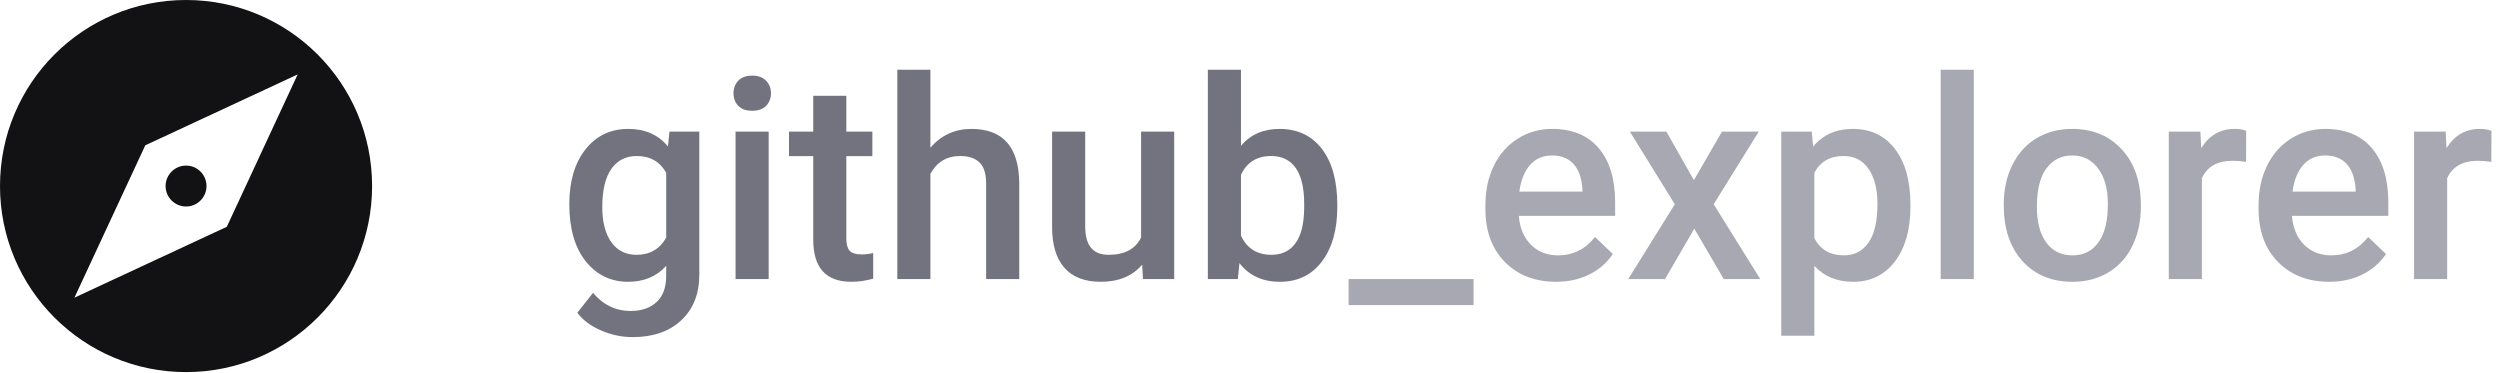
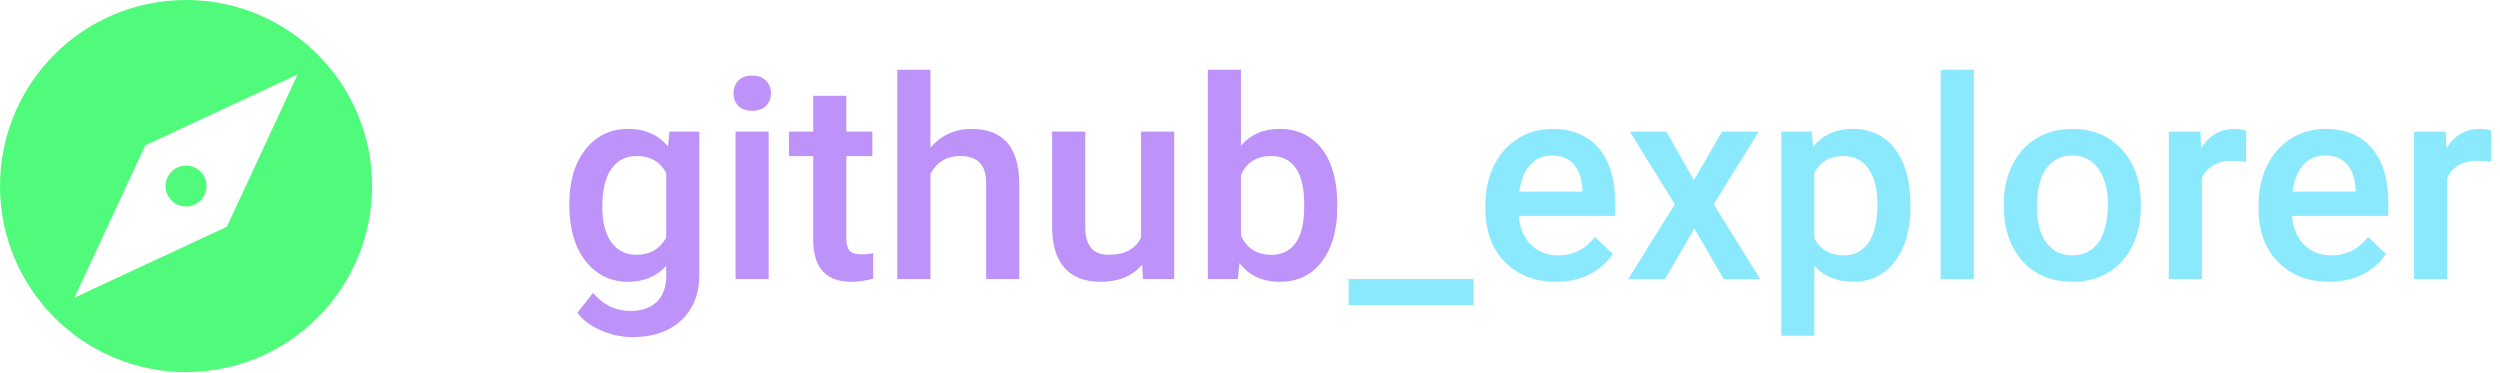
<svg xmlns="http://www.w3.org/2000/svg" width="215" height="32" viewBox="0 0 215 32" fill="none">
-   <path d="M48.961 17.566C48.961 15.598 49.422 14.027 50.344 12.855C51.273 11.676 52.504 11.086 54.035 11.086C55.48 11.086 56.617 11.59 57.445 12.598L57.574 11.32H60.141V23.613C60.141 25.277 59.621 26.59 58.582 27.551C57.551 28.512 56.156 28.992 54.398 28.992C53.469 28.992 52.559 28.797 51.668 28.406C50.785 28.023 50.113 27.52 49.652 26.895L51 25.184C51.875 26.223 52.953 26.742 54.234 26.742C55.18 26.742 55.926 26.484 56.473 25.969C57.02 25.461 57.293 24.711 57.293 23.719V22.863C56.473 23.777 55.379 24.234 54.012 24.234C52.527 24.234 51.312 23.645 50.367 22.465C49.43 21.285 48.961 19.652 48.961 17.566ZM51.797 17.812C51.797 19.086 52.055 20.09 52.57 20.824C53.094 21.551 53.816 21.914 54.738 21.914C55.887 21.914 56.738 21.422 57.293 20.438V14.859C56.754 13.898 55.91 13.418 54.762 13.418C53.824 13.418 53.094 13.789 52.57 14.531C52.055 15.273 51.797 16.367 51.797 17.812ZM66.106 24H63.258V11.32H66.106V24ZM63.082 8.027C63.082 7.59 63.219 7.227 63.492 6.938C63.773 6.648 64.172 6.504 64.688 6.504C65.203 6.504 65.602 6.648 65.883 6.938C66.164 7.227 66.305 7.59 66.305 8.027C66.305 8.457 66.164 8.816 65.883 9.105C65.602 9.387 65.203 9.527 64.688 9.527C64.172 9.527 63.773 9.387 63.492 9.105C63.219 8.816 63.082 8.457 63.082 8.027ZM72.785 8.238V11.32H75.023V13.43H72.785V20.508C72.785 20.992 72.879 21.344 73.066 21.562C73.262 21.773 73.606 21.879 74.098 21.879C74.426 21.879 74.758 21.84 75.094 21.762V23.965C74.445 24.145 73.82 24.234 73.219 24.234C71.031 24.234 69.938 23.027 69.938 20.613V13.43H67.852V11.32H69.938V8.238H72.785ZM80.016 12.703C80.945 11.625 82.121 11.086 83.543 11.086C86.246 11.086 87.617 12.629 87.656 15.715V24H84.809V15.82C84.809 14.945 84.617 14.328 84.234 13.969C83.859 13.602 83.305 13.418 82.57 13.418C81.43 13.418 80.578 13.926 80.016 14.941V24H77.168V6H80.016V12.703ZM98.227 22.758C97.391 23.742 96.203 24.234 94.664 24.234C93.289 24.234 92.246 23.832 91.535 23.027C90.832 22.223 90.481 21.059 90.481 19.535V11.32H93.328V19.5C93.328 21.109 93.996 21.914 95.332 21.914C96.715 21.914 97.648 21.418 98.133 20.426V11.32H100.98V24H98.297L98.227 22.758ZM115.008 17.789C115.008 19.758 114.566 21.324 113.684 22.488C112.809 23.652 111.602 24.234 110.062 24.234C108.578 24.234 107.422 23.699 106.594 22.629L106.453 24H103.875V6H106.723V12.539C107.543 11.57 108.648 11.086 110.039 11.086C111.586 11.086 112.801 11.66 113.684 12.809C114.566 13.957 115.008 15.562 115.008 17.625V17.789ZM112.16 17.543C112.16 16.168 111.918 15.137 111.434 14.449C110.949 13.762 110.246 13.418 109.324 13.418C108.09 13.418 107.223 13.957 106.723 15.035V20.262C107.23 21.363 108.105 21.914 109.348 21.914C110.238 21.914 110.926 21.582 111.41 20.918C111.895 20.254 112.145 19.25 112.16 17.906V17.543Z" fill="#737380" />
-   <path d="M126.727 26.238H115.98V24H126.727V26.238ZM133.816 24.234C132.012 24.234 130.547 23.668 129.422 22.535C128.305 21.395 127.746 19.879 127.746 17.988V17.637C127.746 16.371 127.988 15.242 128.473 14.25C128.965 13.25 129.652 12.473 130.535 11.918C131.418 11.363 132.402 11.086 133.488 11.086C135.215 11.086 136.547 11.637 137.484 12.738C138.43 13.84 138.902 15.398 138.902 17.414V18.562H130.617C130.703 19.609 131.051 20.438 131.66 21.047C132.277 21.656 133.051 21.961 133.98 21.961C135.285 21.961 136.348 21.434 137.168 20.379L138.703 21.844C138.195 22.602 137.516 23.191 136.664 23.613C135.82 24.027 134.871 24.234 133.816 24.234ZM133.477 13.371C132.695 13.371 132.062 13.645 131.578 14.191C131.102 14.738 130.797 15.5 130.664 16.477H136.09V16.266C136.027 15.312 135.773 14.594 135.328 14.109C134.883 13.617 134.266 13.371 133.477 13.371ZM145.676 15.492L148.09 11.32H151.254L147.375 17.566L151.383 24H148.242L145.711 19.664L143.191 24H140.027L144.035 17.566L140.168 11.32H143.309L145.676 15.492ZM164.297 17.789C164.297 19.75 163.852 21.316 162.961 22.488C162.07 23.652 160.875 24.234 159.375 24.234C157.984 24.234 156.871 23.777 156.035 22.863V28.875H153.188V11.32H155.812L155.93 12.609C156.766 11.594 157.902 11.086 159.34 11.086C160.887 11.086 162.098 11.664 162.973 12.82C163.855 13.969 164.297 15.566 164.297 17.613V17.789ZM161.461 17.543C161.461 16.277 161.207 15.273 160.699 14.531C160.199 13.789 159.48 13.418 158.543 13.418C157.379 13.418 156.543 13.898 156.035 14.859V20.484C156.551 21.469 157.395 21.961 158.566 21.961C159.473 21.961 160.18 21.598 160.688 20.871C161.203 20.137 161.461 19.027 161.461 17.543ZM169.746 24H166.898V6H169.746V24ZM172.324 17.543C172.324 16.301 172.57 15.184 173.062 14.191C173.555 13.191 174.246 12.426 175.137 11.895C176.027 11.355 177.051 11.086 178.207 11.086C179.918 11.086 181.305 11.637 182.367 12.738C183.438 13.84 184.016 15.301 184.102 17.121L184.113 17.789C184.113 19.039 183.871 20.156 183.387 21.141C182.91 22.125 182.223 22.887 181.324 23.426C180.434 23.965 179.402 24.234 178.23 24.234C176.441 24.234 175.008 23.641 173.93 22.453C172.859 21.258 172.324 19.668 172.324 17.684V17.543ZM175.172 17.789C175.172 19.094 175.441 20.117 175.98 20.859C176.52 21.594 177.27 21.961 178.23 21.961C179.191 21.961 179.938 21.586 180.469 20.836C181.008 20.086 181.277 18.988 181.277 17.543C181.277 16.262 181 15.246 180.445 14.496C179.898 13.746 179.152 13.371 178.207 13.371C177.277 13.371 176.539 13.742 175.992 14.484C175.445 15.219 175.172 16.32 175.172 17.789ZM193.16 13.922C192.785 13.859 192.398 13.828 192 13.828C190.695 13.828 189.816 14.328 189.363 15.328V24H186.516V11.32H189.234L189.305 12.738C189.992 11.637 190.945 11.086 192.164 11.086C192.57 11.086 192.906 11.141 193.172 11.25L193.16 13.922ZM200.309 24.234C198.504 24.234 197.039 23.668 195.914 22.535C194.797 21.395 194.238 19.879 194.238 17.988V17.637C194.238 16.371 194.48 15.242 194.965 14.25C195.457 13.25 196.145 12.473 197.027 11.918C197.91 11.363 198.895 11.086 199.98 11.086C201.707 11.086 203.039 11.637 203.977 12.738C204.922 13.84 205.395 15.398 205.395 17.414V18.562H197.109C197.195 19.609 197.543 20.438 198.152 21.047C198.77 21.656 199.543 21.961 200.473 21.961C201.777 21.961 202.84 21.434 203.66 20.379L205.195 21.844C204.688 22.602 204.008 23.191 203.156 23.613C202.312 24.027 201.363 24.234 200.309 24.234ZM199.969 13.371C199.188 13.371 198.555 13.645 198.07 14.191C197.594 14.738 197.289 15.5 197.156 16.477H202.582V16.266C202.52 15.312 202.266 14.594 201.82 14.109C201.375 13.617 200.758 13.371 199.969 13.371ZM214.254 13.922C213.879 13.859 213.492 13.828 213.094 13.828C211.789 13.828 210.91 14.328 210.457 15.328V24H207.609V11.32H210.328L210.398 12.738C211.086 11.637 212.039 11.086 213.258 11.086C213.664 11.086 214 11.141 214.266 11.25L214.254 13.922Z" fill="#A8A8B3" />
-   <path fill-rule="evenodd" clip-rule="evenodd" d="M0 16C0 7.16 7.16 0 16 0C24.84 0 32 7.16 32 16C32 24.832 24.84 32 16 32C7.16 32 0 24.832 0 16ZM6.4 25.6L19.504 19.504L25.6 6.4L12.496 12.496L6.4 25.6ZM17.76 16C17.76 16.968 16.976 17.76 16 17.76C15.032 17.76 14.24 16.968 14.24 16C14.24 15.032 15.032 14.24 16 14.24C16.976 14.24 17.76 15.032 17.76 16Z" fill="#121214" />
+   <path d="M48.961 17.566C48.961 15.598 49.422 14.027 50.344 12.855C51.273 11.676 52.504 11.086 54.035 11.086C55.48 11.086 56.617 11.59 57.445 12.598L57.574 11.32H60.141V23.613C60.141 25.277 59.621 26.59 58.582 27.551C57.551 28.512 56.156 28.992 54.398 28.992C53.469 28.992 52.559 28.797 51.668 28.406C50.785 28.023 50.113 27.52 49.652 26.895L51 25.184C51.875 26.223 52.953 26.742 54.234 26.742C55.18 26.742 55.926 26.484 56.473 25.969C57.02 25.461 57.293 24.711 57.293 23.719V22.863C56.473 23.777 55.379 24.234 54.012 24.234C52.527 24.234 51.312 23.645 50.367 22.465C49.43 21.285 48.961 19.652 48.961 17.566ZM51.797 17.812C51.797 19.086 52.055 20.09 52.57 20.824C53.094 21.551 53.816 21.914 54.738 21.914C55.887 21.914 56.738 21.422 57.293 20.438V14.859C56.754 13.898 55.91 13.418 54.762 13.418C53.824 13.418 53.094 13.789 52.57 14.531C52.055 15.273 51.797 16.367 51.797 17.812ZM66.106 24H63.258V11.32H66.106V24ZM63.082 8.027C63.082 7.59 63.219 7.227 63.492 6.938C63.773 6.648 64.172 6.504 64.688 6.504C65.203 6.504 65.602 6.648 65.883 6.938C66.164 7.227 66.305 7.59 66.305 8.027C66.305 8.457 66.164 8.816 65.883 9.105C65.602 9.387 65.203 9.527 64.688 9.527C64.172 9.527 63.773 9.387 63.492 9.105C63.219 8.816 63.082 8.457 63.082 8.027ZM72.785 8.238V11.32H75.023V13.43H72.785V20.508C72.785 20.992 72.879 21.344 73.066 21.562C73.262 21.773 73.606 21.879 74.098 21.879C74.426 21.879 74.758 21.84 75.094 21.762V23.965C74.445 24.145 73.82 24.234 73.219 24.234C71.031 24.234 69.938 23.027 69.938 20.613V13.43H67.852V11.32H69.938V8.238H72.785ZM80.016 12.703C80.945 11.625 82.121 11.086 83.543 11.086C86.246 11.086 87.617 12.629 87.656 15.715V24H84.809V15.82C84.809 14.945 84.617 14.328 84.234 13.969C83.859 13.602 83.305 13.418 82.57 13.418C81.43 13.418 80.578 13.926 80.016 14.941V24H77.168V6H80.016V12.703ZM98.227 22.758C97.391 23.742 96.203 24.234 94.664 24.234C93.289 24.234 92.246 23.832 91.535 23.027C90.832 22.223 90.481 21.059 90.481 19.535V11.32H93.328V19.5C93.328 21.109 93.996 21.914 95.332 21.914C96.715 21.914 97.648 21.418 98.133 20.426V11.32H100.98V24H98.297L98.227 22.758ZM115.008 17.789C115.008 19.758 114.566 21.324 113.684 22.488C112.809 23.652 111.602 24.234 110.062 24.234C108.578 24.234 107.422 23.699 106.594 22.629L106.453 24H103.875V6H106.723V12.539C107.543 11.57 108.648 11.086 110.039 11.086C111.586 11.086 112.801 11.66 113.684 12.809C114.566 13.957 115.008 15.562 115.008 17.625V17.789ZM112.16 17.543C112.16 16.168 111.918 15.137 111.434 14.449C110.949 13.762 110.246 13.418 109.324 13.418C108.09 13.418 107.223 13.957 106.723 15.035V20.262C107.23 21.363 108.105 21.914 109.348 21.914C110.238 21.914 110.926 21.582 111.41 20.918C111.895 20.254 112.145 19.25 112.16 17.906V17.543Z" fill="#bd93f9" />
+   <path d="M126.727 26.238H115.98V24H126.727V26.238ZM133.816 24.234C132.012 24.234 130.547 23.668 129.422 22.535C128.305 21.395 127.746 19.879 127.746 17.988V17.637C127.746 16.371 127.988 15.242 128.473 14.25C128.965 13.25 129.652 12.473 130.535 11.918C131.418 11.363 132.402 11.086 133.488 11.086C135.215 11.086 136.547 11.637 137.484 12.738C138.43 13.84 138.902 15.398 138.902 17.414V18.562H130.617C130.703 19.609 131.051 20.438 131.66 21.047C132.277 21.656 133.051 21.961 133.98 21.961C135.285 21.961 136.348 21.434 137.168 20.379L138.703 21.844C138.195 22.602 137.516 23.191 136.664 23.613C135.82 24.027 134.871 24.234 133.816 24.234ZM133.477 13.371C132.695 13.371 132.062 13.645 131.578 14.191C131.102 14.738 130.797 15.5 130.664 16.477H136.09V16.266C136.027 15.312 135.773 14.594 135.328 14.109C134.883 13.617 134.266 13.371 133.477 13.371ZM145.676 15.492L148.09 11.32H151.254L147.375 17.566L151.383 24H148.242L145.711 19.664L143.191 24H140.027L144.035 17.566L140.168 11.32H143.309L145.676 15.492ZM164.297 17.789C164.297 19.75 163.852 21.316 162.961 22.488C162.07 23.652 160.875 24.234 159.375 24.234C157.984 24.234 156.871 23.777 156.035 22.863V28.875H153.188V11.32H155.812L155.93 12.609C156.766 11.594 157.902 11.086 159.34 11.086C160.887 11.086 162.098 11.664 162.973 12.82C163.855 13.969 164.297 15.566 164.297 17.613V17.789ZM161.461 17.543C161.461 16.277 161.207 15.273 160.699 14.531C160.199 13.789 159.48 13.418 158.543 13.418C157.379 13.418 156.543 13.898 156.035 14.859V20.484C156.551 21.469 157.395 21.961 158.566 21.961C159.473 21.961 160.18 21.598 160.688 20.871C161.203 20.137 161.461 19.027 161.461 17.543ZM169.746 24H166.898V6H169.746V24ZM172.324 17.543C172.324 16.301 172.57 15.184 173.062 14.191C173.555 13.191 174.246 12.426 175.137 11.895C176.027 11.355 177.051 11.086 178.207 11.086C179.918 11.086 181.305 11.637 182.367 12.738C183.438 13.84 184.016 15.301 184.102 17.121L184.113 17.789C184.113 19.039 183.871 20.156 183.387 21.141C182.91 22.125 182.223 22.887 181.324 23.426C180.434 23.965 179.402 24.234 178.23 24.234C176.441 24.234 175.008 23.641 173.93 22.453C172.859 21.258 172.324 19.668 172.324 17.684V17.543ZM175.172 17.789C175.172 19.094 175.441 20.117 175.98 20.859C176.52 21.594 177.27 21.961 178.23 21.961C179.191 21.961 179.938 21.586 180.469 20.836C181.008 20.086 181.277 18.988 181.277 17.543C181.277 16.262 181 15.246 180.445 14.496C179.898 13.746 179.152 13.371 178.207 13.371C177.277 13.371 176.539 13.742 175.992 14.484C175.445 15.219 175.172 16.32 175.172 17.789ZM193.16 13.922C192.785 13.859 192.398 13.828 192 13.828C190.695 13.828 189.816 14.328 189.363 15.328V24H186.516V11.32H189.234L189.305 12.738C189.992 11.637 190.945 11.086 192.164 11.086C192.57 11.086 192.906 11.141 193.172 11.25L193.16 13.922ZM200.309 24.234C198.504 24.234 197.039 23.668 195.914 22.535C194.797 21.395 194.238 19.879 194.238 17.988V17.637C194.238 16.371 194.48 15.242 194.965 14.25C195.457 13.25 196.145 12.473 197.027 11.918C197.91 11.363 198.895 11.086 199.98 11.086C201.707 11.086 203.039 11.637 203.977 12.738C204.922 13.84 205.395 15.398 205.395 17.414V18.562H197.109C197.195 19.609 197.543 20.438 198.152 21.047C198.77 21.656 199.543 21.961 200.473 21.961C201.777 21.961 202.84 21.434 203.66 20.379L205.195 21.844C204.688 22.602 204.008 23.191 203.156 23.613C202.312 24.027 201.363 24.234 200.309 24.234ZM199.969 13.371C199.188 13.371 198.555 13.645 198.07 14.191C197.594 14.738 197.289 15.5 197.156 16.477H202.582V16.266C202.52 15.312 202.266 14.594 201.82 14.109C201.375 13.617 200.758 13.371 199.969 13.371ZM214.254 13.922C213.879 13.859 213.492 13.828 213.094 13.828C211.789 13.828 210.91 14.328 210.457 15.328V24H207.609V11.32H210.328L210.398 12.738C211.086 11.637 212.039 11.086 213.258 11.086C213.664 11.086 214 11.141 214.266 11.25L214.254 13.922Z" fill="#8be9fd" />
+   <path fill-rule="evenodd" clip-rule="evenodd" d="M0 16C0 7.16 7.16 0 16 0C24.84 0 32 7.16 32 16C32 24.832 24.84 32 16 32C7.16 32 0 24.832 0 16ZM6.4 25.6L19.504 19.504L25.6 6.4L12.496 12.496L6.4 25.6ZM17.76 16C17.76 16.968 16.976 17.76 16 17.76C15.032 17.76 14.24 16.968 14.24 16C14.24 15.032 15.032 14.24 16 14.24C16.976 14.24 17.76 15.032 17.76 16Z" fill="#50fa7b" />
</svg>
